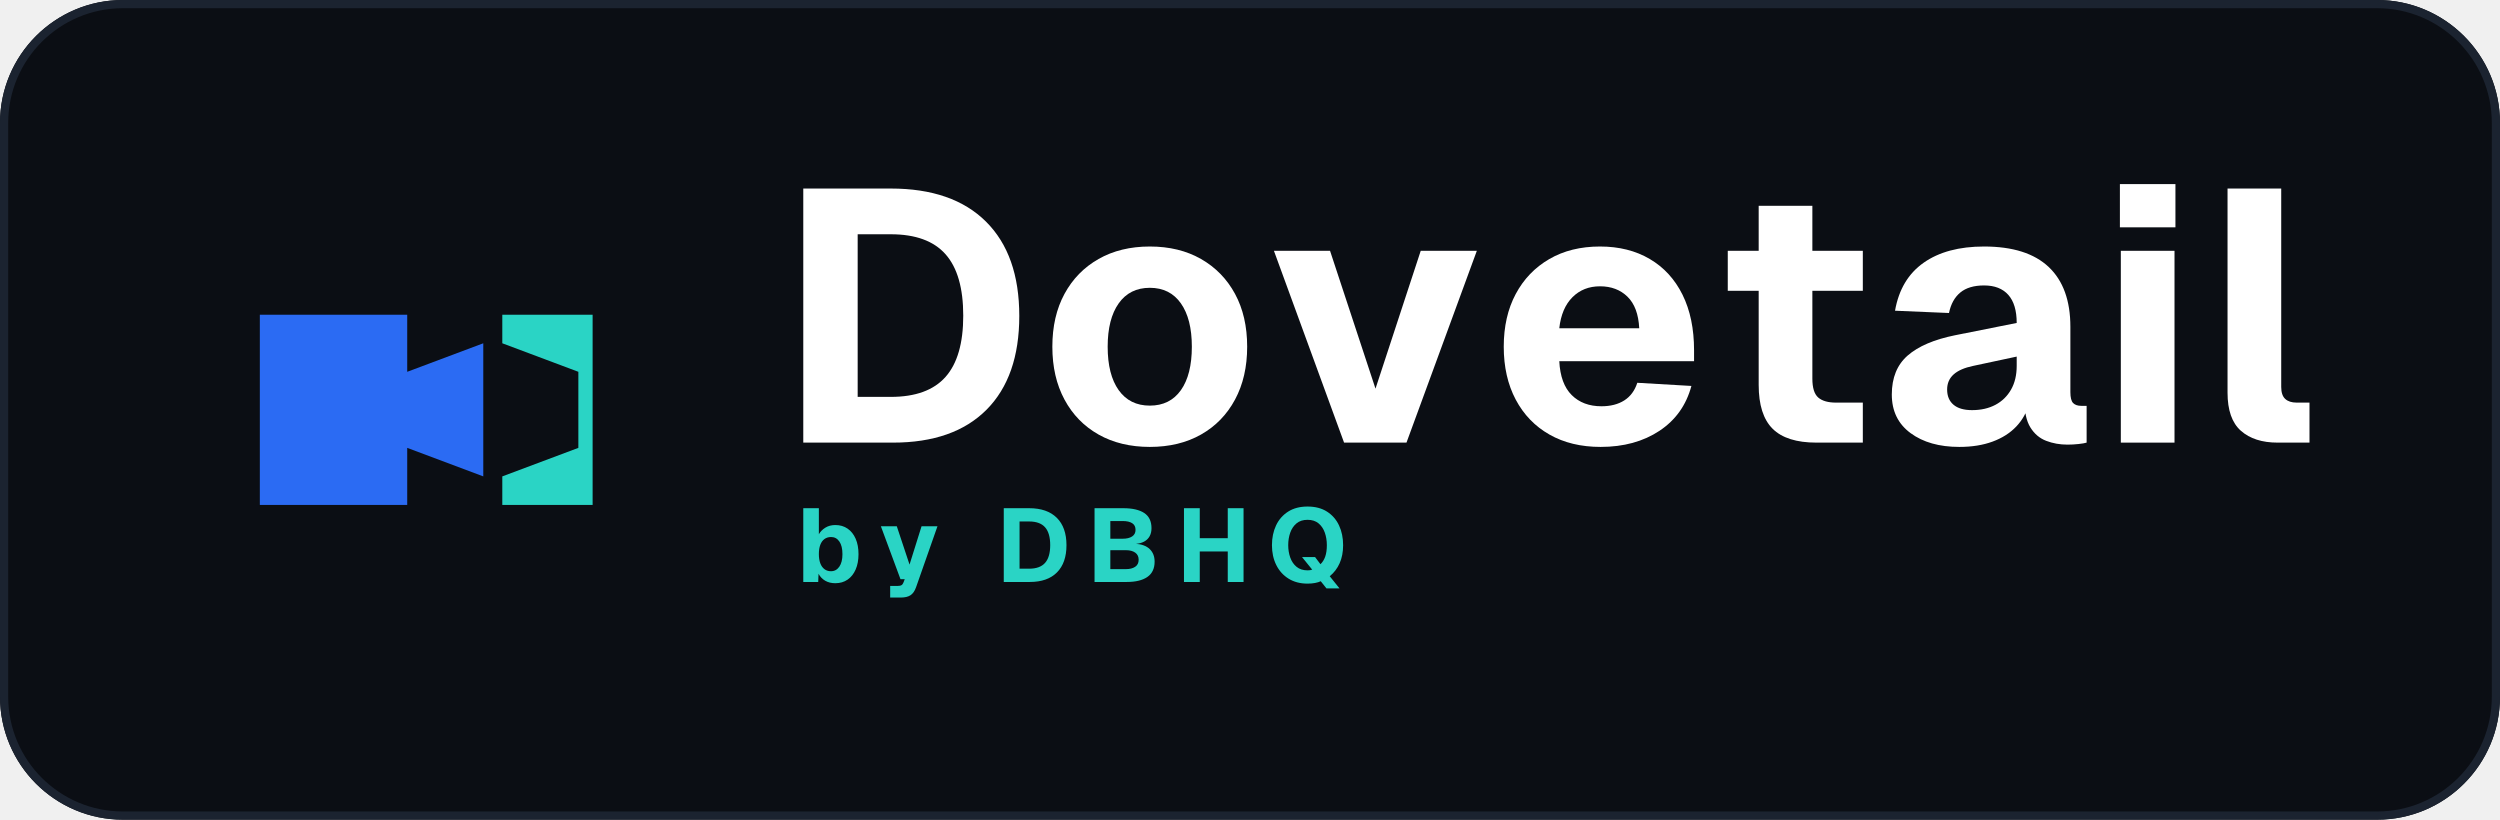
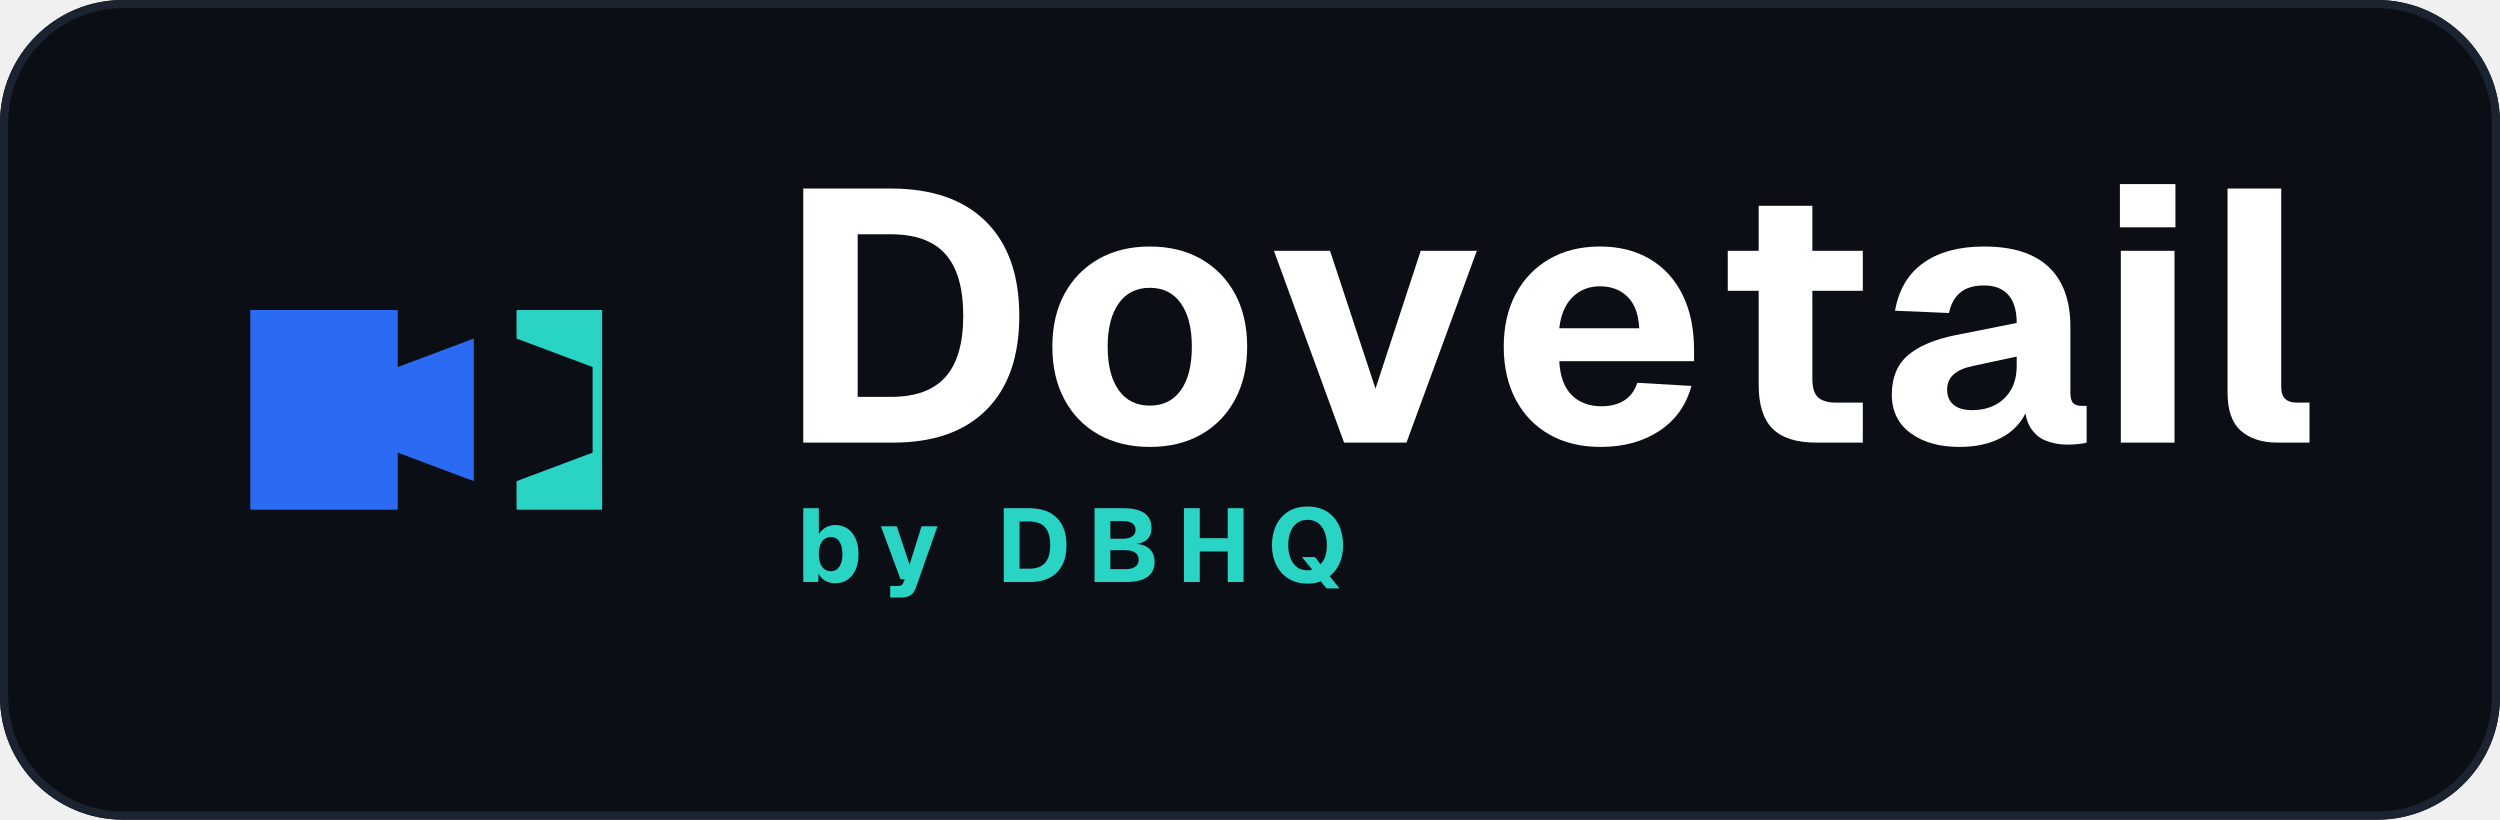
<svg xmlns="http://www.w3.org/2000/svg" width="610" height="200" viewBox="0 0 610 200">
  <rect width="610" height="200" rx="30" fill="#0B0E14" />
  <rect x="1" y="1" width="608" height="198" rx="29" fill="none" stroke="#1B2330" stroke-width="2" />
  <g transform="translate(46,42.0) scale(0.58)">
-     <path d="M30,60 L92,60 L92,84 L124,72 L124,128 L92,116 L92,140 L30,140 Z" fill="#2B6BF3" />
-     <path d="M170,60 L132,60 L132,72 L164,84 L164,116 L132,128 L132,140 L170,140 Z" fill="#2AD4C5" />
+     <path d="M26,58 L88,58 L88,82 L120,70 L120,130 L88,118 L88,142 L26,142 Z" fill="#2B6BF3" />
+     <path d="M174,58 L138,58 L138,70 L170,82 L170,118 L138,130 L138,142 L174,142 Z" fill="#2AD4C5" />
  </g>
  <g transform="translate(196,108)">
    <g fill="#FFFFFF" transform="translate(-6.462,0) scale(0.08732,-0.08732)">
      <g transform="translate(0.00,0)">
        <path d="M74.001 0V710H318.6Q491.599 710 584.599 617.5Q677.599 525 677.599 354Q677.599 184 586.099 92.0Q494.599 0 324.6 0ZM225.998 127.798H318.6Q422.001 127.798 471.501 183.599Q521.002 239.399 521.002 354.6Q521.002 470.601 471.501 526.401Q422.001 582.202 318.6 582.202H225.998Z" />
      </g>
      <g transform="translate(733.18,0)">
        <path d="M309.199 -12Q227.199 -12 165.9 22.6Q104.6 57.2 70.7 120.3Q36.8 183.4 36.8 268Q36.8 353 70.7 415.6Q104.6 478.2 165.9 513.1Q227.199 548 309.199 548Q391.199 548 452.298 513.1Q513.398 478.2 547.298 415.6Q581.198 353 581.198 268Q581.198 183.4 547.298 120.3Q513.398 57.2 452.298 22.6Q391.199 -12 309.199 -12ZM309.199 103.399Q365.4 103.399 396 146.599Q426.601 189.799 426.601 268Q426.601 345.6 396 389.101Q365.4 432.601 309.199 432.601Q252.998 432.601 222.198 389.101Q191.398 345.6 191.398 268Q191.398 189.799 222.198 146.599Q252.998 103.399 309.199 103.399Z" />
      </g>
      <g transform="translate(1368.35,0)">
        <path d="M216.8 0 20.8 536H177.597L304.599 150.797L431 536H587.797L391.197 0Z" />
      </g>
      <g transform="translate(1994.53,0)">
        <path d="M307.399 -12Q225.199 -12 164.4 22.6Q103.6 57.2 70.2 120.3Q36.8 183.4 36.8 268Q36.8 352.6 70.2 415.2Q103.6 477.8 164 512.9Q224.399 548 305.799 548Q385.599 548 444.898 513.1Q504.198 478.2 536.398 413.2Q568.598 348.2 568.598 258V227.6H191.998Q195.198 164.2 226.698 132.899Q258.198 101.599 309.799 101.599Q348 101.599 373.7 117.999Q399.4 134.399 410 167.2L561.198 158.4Q539.598 77.8 471.798 32.9Q403.999 -12 307.399 -12ZM191.998 319.6H415.4Q412.4 378.6 382.6 407.701Q352.8 436.801 305.799 436.801Q259.198 436.801 228.698 406.201Q198.198 375.6 191.998 319.6Z" />
      </g>
      <g transform="translate(2616.71,0)">
        <path d="M288.399 0Q205 0 166 38.7Q127 77.4 127 161.199V661.8H276.998V178.798Q276.998 140.398 293.298 126.098Q309.598 111.798 343.198 111.798H417.998V0ZM40.601 424.201V536H417.998V424.201Z" />
      </g>
      <g transform="translate(3078.89,0)">
        <path d="M225.4 -12Q141.6 -12 89.2 26.6Q36.8 65.2 36.8 134.4Q36.8 204.8 81.3 243.5Q125.8 282.2 213.4 300L385.801 334.4Q385.801 386.4 362.4 412.801Q339 439.201 294.599 439.201Q252.199 439.201 228.298 419.501Q204.398 399.801 196.598 362.2L45.8 368.6Q61.4 457.4 125.8 502.7Q190.2 548 294.599 548Q414.598 548 475.198 490.8Q535.798 433.6 535.798 323.6V141.199Q535.798 118.399 543.498 110.599Q551.198 102.799 566.198 102.799H581.198V0Q574.198 -2.2 558.598 -3.9Q542.999 -5.6 527.599 -5.6Q495.799 -5.6 468.199 5Q440.599 15.6 423.999 42.5Q407.4 69.4 407.4 118.4L419.8 108Q410.4 72.2 384.6 45Q358.8 17.8 318.5 2.9Q278.2 -12 225.4 -12ZM260.999 90.799Q298.399 90.799 326.3 105.599Q354.2 120.399 370 148.1Q385.801 175.8 385.801 214.4V240.401L264.198 214.4Q227.598 206.8 209.498 190.5Q191.398 174.2 191.398 148.4Q191.398 120.999 209.198 105.899Q226.998 90.799 260.999 90.799Z" />
      </g>
      <g transform="translate(3690.06,0)">
        <path d="M65.601 0V536H215.598V0ZM63.001 601.6V722.4H218.198V601.6Z" />
      </g>
      <g transform="translate(3988.24,0)">
        <path d="M205.599 0Q140.4 0 103 33Q65.601 65.999 65.601 139.598V710H215.598V155.598Q215.598 132.398 226.798 122.098Q237.998 111.798 258.797 111.798H294.598V0Z" />
      </g>
    </g>
  </g>
  <g transform="translate(196,142)">
    <g fill="#2AD4C5" transform="translate(-1.663,0) scale(0.02535,-0.02535)">
      <g transform="translate(0.00,0)">
        <path d="M373.998 -12Q317.798 -12 276.598 11.9Q235.398 35.8 212.398 78.8L209.398 0H65.601V710H215.598V459.6Q237.398 497.4 278.198 522.7Q318.998 548 373.998 548Q442.198 548 492.298 513.4Q542.398 478.8 569.798 415.9Q597.198 353 597.198 268Q597.198 183 569.798 120.1Q542.398 57.2 492.298 22.6Q442.198 -12 373.998 -12ZM332.399 103.399Q382 103.399 412.3 146.799Q442.601 190.199 442.601 268Q442.601 346.2 412.9 389.401Q383.2 432.601 333.199 432.601Q296.199 432.601 269.599 413.301Q242.998 394.001 229.298 357.201Q215.598 320.4 215.598 268Q215.598 217 229.298 179.999Q242.998 142.999 269.399 123.199Q295.799 103.399 332.399 103.399Z" />
      </g>
      <g transform="translate(791.78,0)">
        <path d="M110.2 -150V-38.202H181.399Q206.999 -38.202 219.299 -30.602Q231.599 -23.001 238.599 -4.001L250.4 26.799H209.4L20.8 536H173.998L296.599 167.197L412.2 536H565.398L359.398 -50.801Q340.798 -104 306.898 -127Q272.998 -150 212.198 -150Z" />
      </g>
      <g transform="translate(1535.56,0)">
        <path d="" />
      </g>
      <g transform="translate(1921.33,0)">
        <path d="M74.001 0V710H318.6Q491.599 710 584.599 617.5Q677.599 525 677.599 354Q677.599 184 586.099 92.0Q494.599 0 324.6 0ZM225.998 127.798H318.6Q422.001 127.798 471.501 183.599Q521.002 239.399 521.002 354.6Q521.002 470.601 471.501 526.401Q422.001 582.202 318.6 582.202H225.998Z" />
      </g>
      <g transform="translate(2795.11,0)">
        <path d="M74.001 0V710H350.399Q482.399 710 552.299 663.7Q622.199 617.4 622.199 517.2Q622.199 473 604.299 440.4Q586.398 407.8 551.798 388.9Q517.198 370 467.998 366.4L467.598 367.6Q557.398 362.2 604.798 316.7Q652.199 271.2 652.199 195.6Q652.199 96.8 582.599 48.4Q512.999 0 384.4 0ZM225.998 123.598H376.6Q431.601 123.598 465.101 146.099Q498.601 168.599 498.601 213.799Q498.601 259 465.401 282.4Q432.201 305.801 376.6 305.801H225.998ZM225.998 416.199H345.6Q402 416.199 435.301 437.9Q468.601 459.6 468.601 501.201Q468.601 545.201 436.201 565.801Q403.801 586.402 345.6 586.402H225.998Z" />
      </g>
      <g transform="translate(3655.89,0)">
        <path d="M74.001 0V710H225.998V373.4L158.599 421.199H562.801L495.402 373.4V710H647.399V0H495.402V340.6L562.801 293.401H158.599L225.998 340.6V0Z" />
      </g>
      <g transform="translate(4534.67,0)">
        <path d="M566.599 -61.8 511.799 7Q488.999 -3.6 456.399 -9.8Q423.799 -16 384.599 -16Q279.599 -16 202.7 31.4Q125.8 78.8 83.9 162.5Q42 246.2 42 354Q42 459.8 81.3 543.8Q120.6 627.8 197.4 676.9Q274.2 726 384.599 726Q495.799 726 572.299 676.9Q648.799 627.8 687.898 543.8Q726.998 459.8 726.998 354Q726.998 255.4 693.498 180.3Q659.998 105.199 598.198 55.199L692.198 -61.8ZM384.599 111.798Q398.2 111.798 409.2 113.398Q420.2 114.998 429.6 118.598L331.4 239.799H456.999L509 170.997Q538.8 199.198 554.601 243.699Q570.401 288.199 570.401 354Q570.401 419.201 550.901 474.601Q531.401 530.001 490.4 564.102Q449.4 598.202 384.599 598.202Q319.799 598.202 278.698 564.102Q237.598 530.001 218.098 474.601Q198.597 419.201 198.597 354Q198.597 289.799 218.398 234.399Q238.198 178.999 279.498 145.398Q320.799 111.798 384.599 111.798Z" />
      </g>
    </g>
  </g>
</svg>
